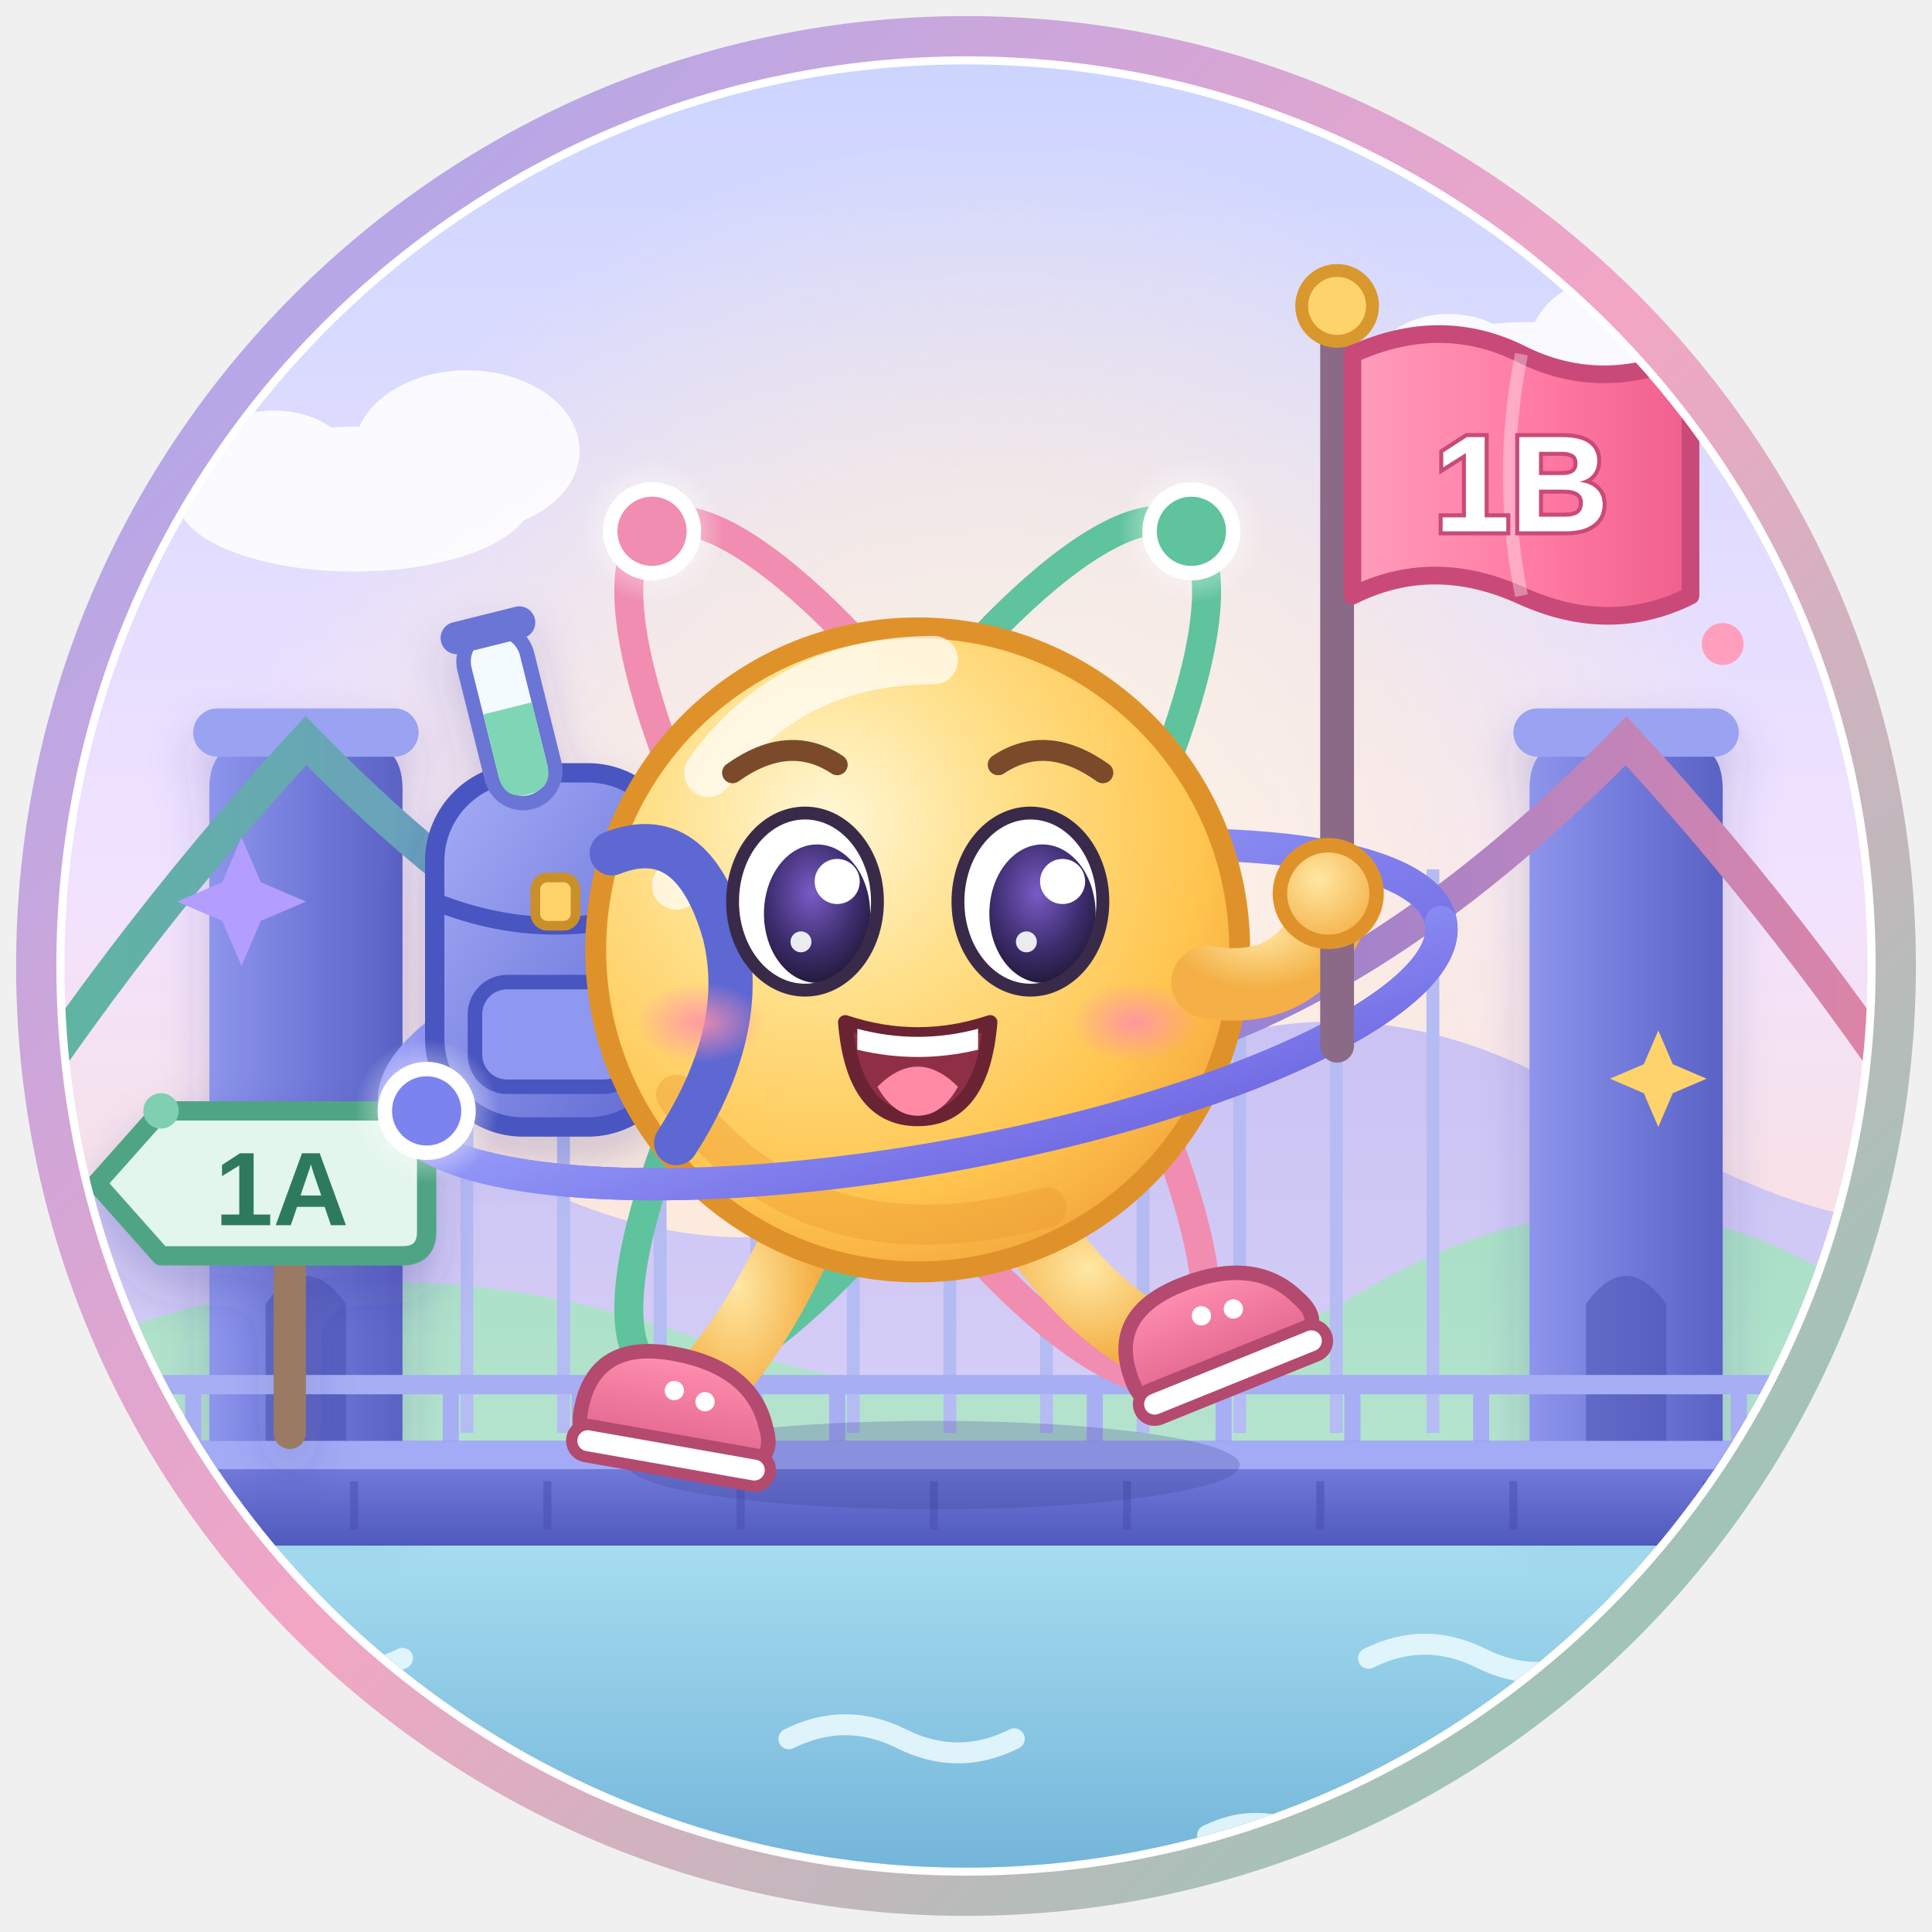
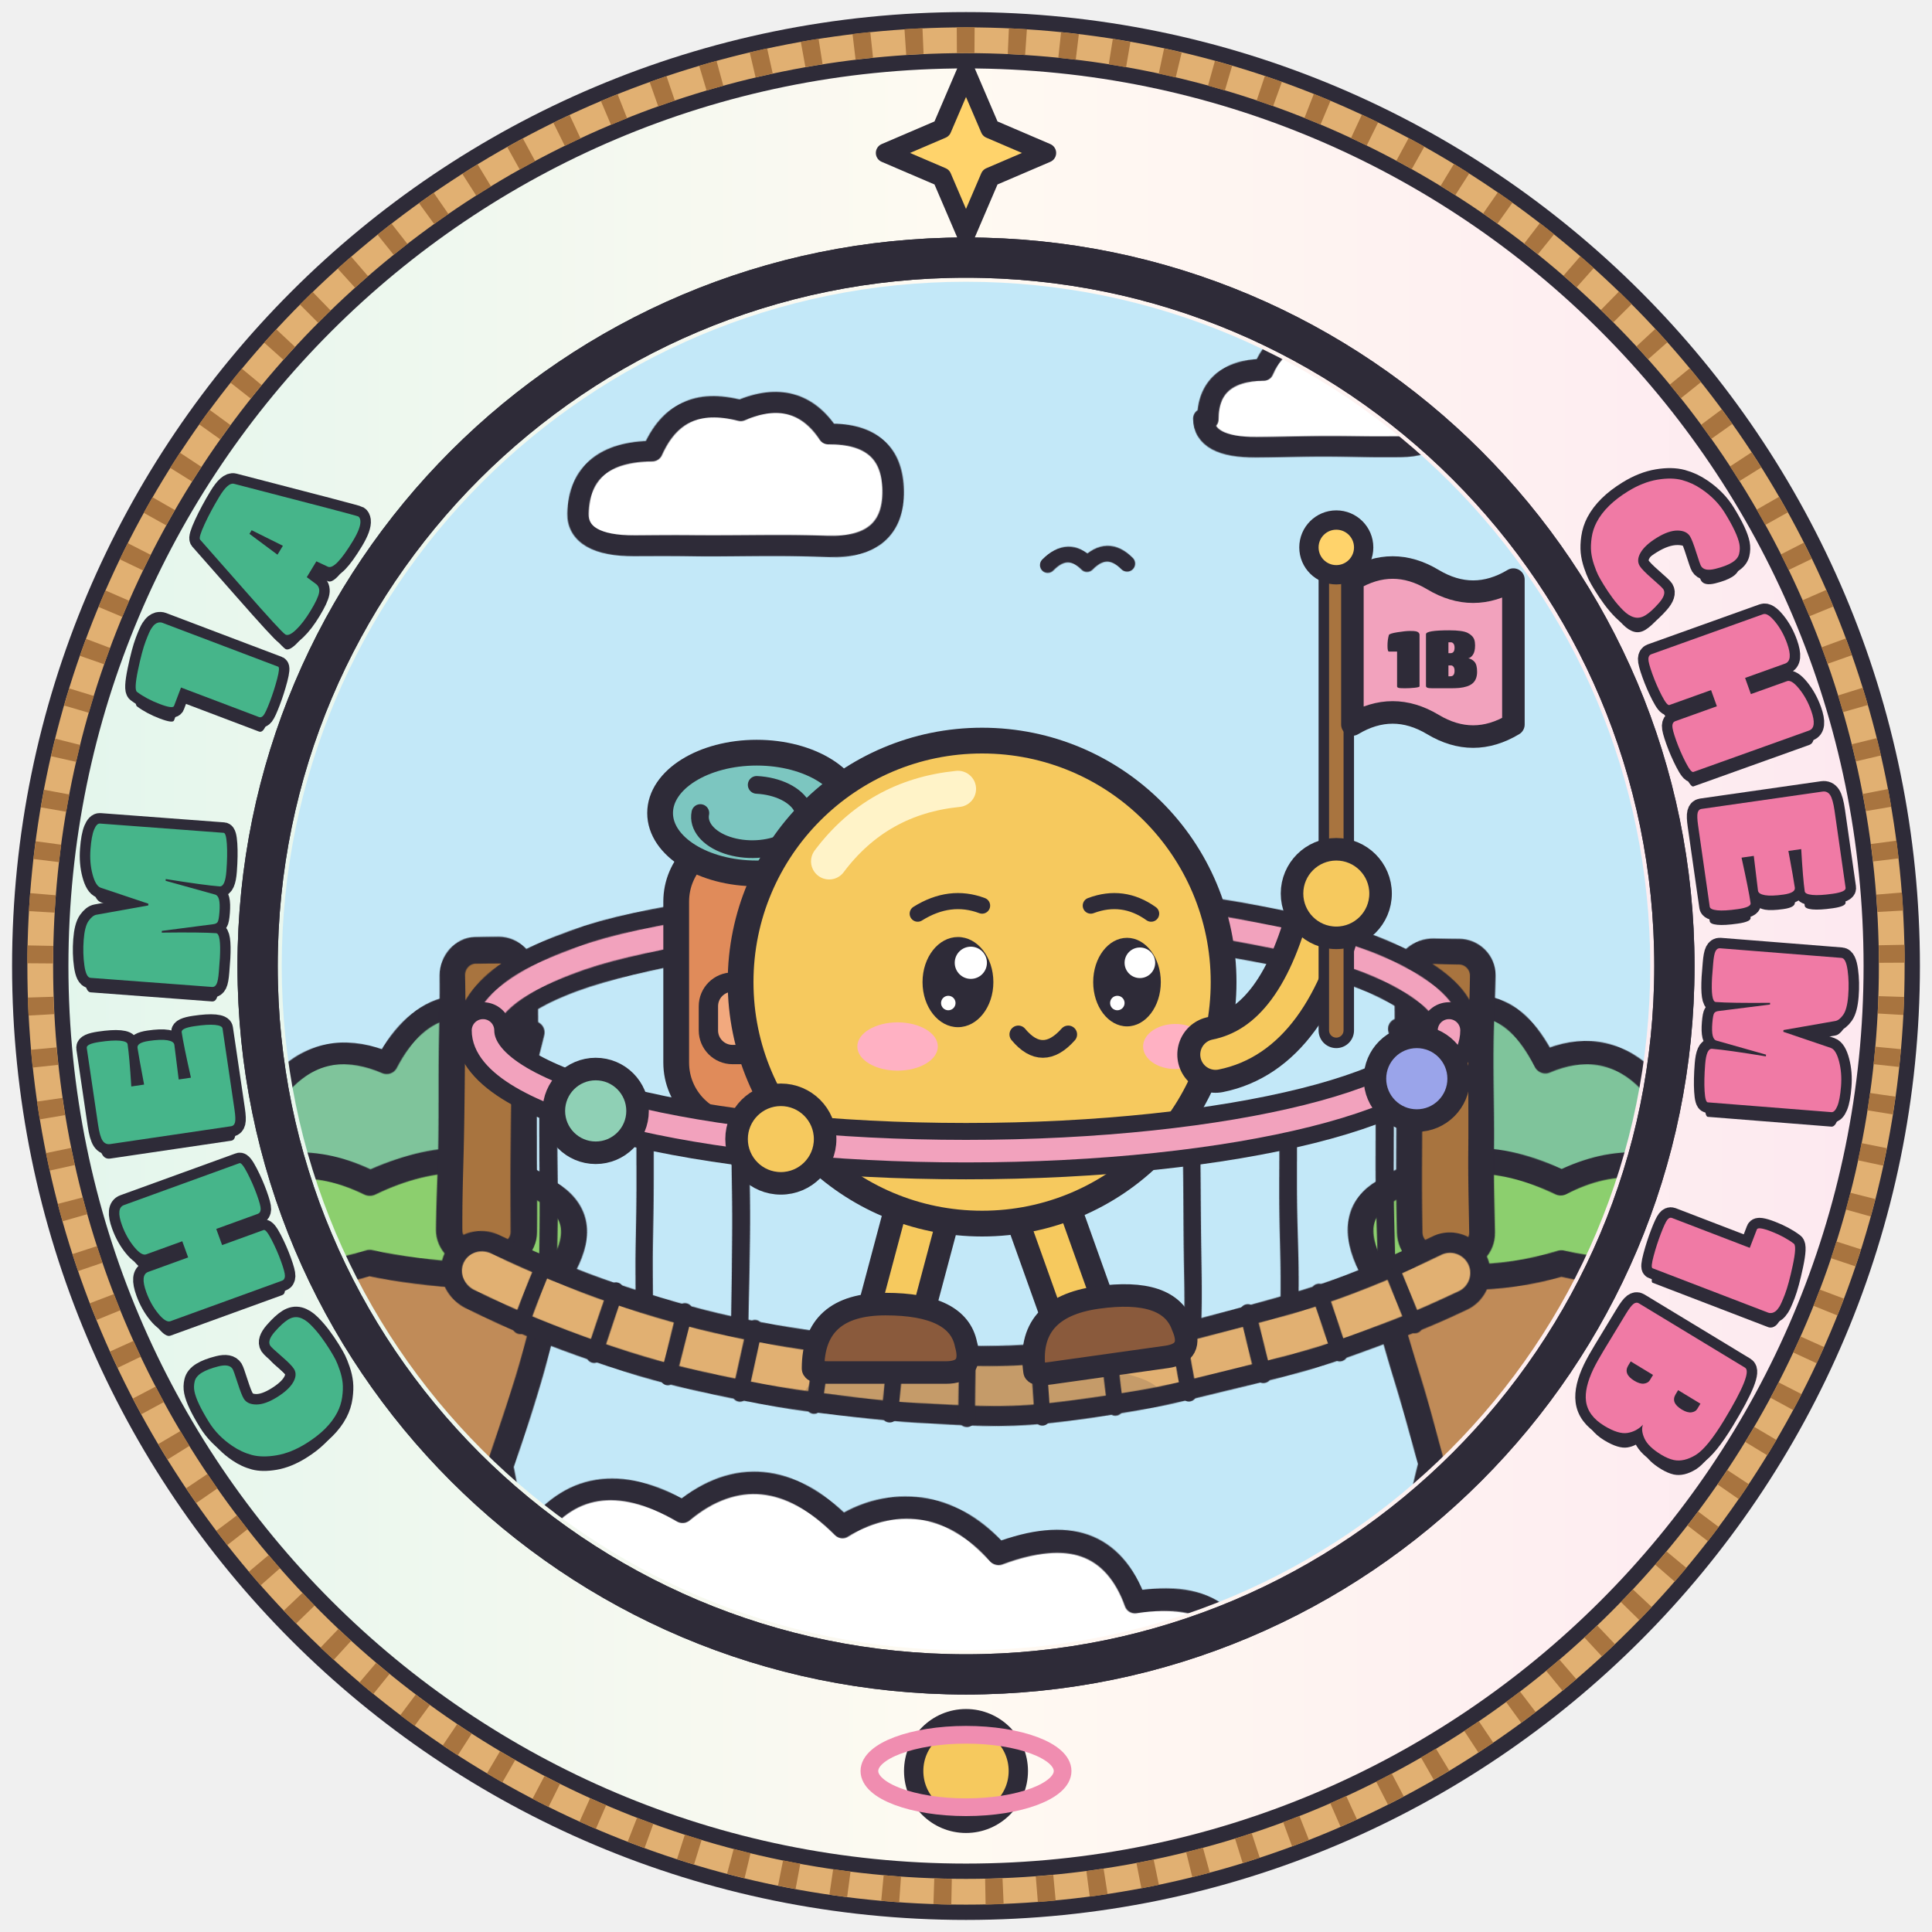
- <svg xmlns="http://www.w3.org/2000/svg" viewBox="0 0 240 240" role="img" aria-label="Bridge to 1B logo: a smiling atom with a backpack hiking across a suspension bridge, carrying a 1B flag">
+ <svg xmlns="http://www.w3.org/2000/svg" viewBox="0 0 240 240" role="img" aria-label="Bridge to 1B logo: a cute atom hiker striding across a rope bridge whose rope is an electron orbital, boldly holding a 1B flag, inside a badge reading CHEM 1A on the left and CHEM 1B on the right">
  <defs>
-     <linearGradient id="sky" x1="0" y1="0" x2="0" y2="1">
-       <stop offset="0" stop-color="#c9d4ff" />
-       <stop offset=".45" stop-color="#f1e2ff" />
-       <stop offset=".8" stop-color="#ffe3cf" />
+     <clipPath id="inner">
+       <circle cx="120" cy="120" r="85" />
+     </clipPath>
+     <filter id="ink" x="-5%" y="-5%" width="110%" height="110%">
+       <feTurbulence type="fractalNoise" baseFrequency=".035" numOctaves="2" seed="7" result="n" />
+       <feDisplacementMap in="SourceGraphic" in2="n" scale="1.3" />
+     </filter>
+     <path id="leftArc" d="M64.9 198.6A96 96 0 0 1 64.9 41.4" />
+     <path id="rightArc" d="M175.1 41.4A96 96 0 0 1 175.1 198.6" />
+   </defs>
+   <defs>
+     <linearGradient id="bandGrad" x1="0" y1="0" x2="1" y2="0">
+       <stop offset="0" stop-color="#e2f6ec" />
+       <stop offset=".5" stop-color="#fffaf2" />
+       <stop offset="1" stop-color="#fde8f0" />
    </linearGradient>
-     <radialGradient id="glow" cx="50%" cy="50%" r="50%">
-       <stop offset="0" stop-color="#fff9e8" stop-opacity=".95" />
-       <stop offset=".55" stop-color="#fff1d6" stop-opacity=".55" />
-       <stop offset="1" stop-color="#fff1d6" stop-opacity="0" />
-     </radialGradient>
-     <linearGradient id="hillBack" x1="0" y1="0" x2="0" y2="1">
-       <stop offset="0" stop-color="#cbc3f3" />
-       <stop offset="1" stop-color="#e2dcfb" />
-     </linearGradient>
-     <linearGradient id="hillFront" x1="0" y1="0" x2="0" y2="1">
-       <stop offset="0" stop-color="#a9dfc6" />
-       <stop offset="1" stop-color="#cdeedf" />
-     </linearGradient>
-     <linearGradient id="water" x1="0" y1="0" x2="0" y2="1">
-       <stop offset="0" stop-color="#a8def0" />
-       <stop offset="1" stop-color="#6aaed6" />
-     </linearGradient>
-     <linearGradient id="cable" x1="0" y1="0" x2="1" y2="0">
-       <stop offset="0" stop-color="#5dbb98" />
-       <stop offset=".5" stop-color="#7a83e8" />
-       <stop offset="1" stop-color="#e8849f" />
-     </linearGradient>
-     <linearGradient id="tower" x1="0" y1="0" x2="1" y2="0">
-       <stop offset="0" stop-color="#8d95ec" />
-       <stop offset=".55" stop-color="#6f78d8" />
-       <stop offset="1" stop-color="#5a62c4" />
-     </linearGradient>
-     <linearGradient id="deck" x1="0" y1="0" x2="0" y2="1">
-       <stop offset="0" stop-color="#7c86e3" />
-       <stop offset="1" stop-color="#5059bd" />
-     </linearGradient>
-     <radialGradient id="body" cx="36%" cy="30%" r="78%">
-       <stop offset="0" stop-color="#fff7d6" />
-       <stop offset=".35" stop-color="#ffe08a" />
-       <stop offset=".75" stop-color="#ffc54f" />
-       <stop offset="1" stop-color="#f2a33a" />
-     </radialGradient>
-     <radialGradient id="limb" cx="40%" cy="35%" r="70%">
-       <stop offset="0" stop-color="#ffe7a3" />
-       <stop offset="1" stop-color="#f4b046" />
-     </radialGradient>
-     <radialGradient id="iris" cx="45%" cy="35%" r="70%">
-       <stop offset="0" stop-color="#7a5bc7" />
-       <stop offset=".6" stop-color="#3d2d6e" />
-       <stop offset="1" stop-color="#1f1733" />
-     </radialGradient>
-     <radialGradient id="cheek" cx="50%" cy="50%" r="50%">
-       <stop offset="0" stop-color="#ff8fab" stop-opacity=".85" />
-       <stop offset="1" stop-color="#ff8fab" stop-opacity="0" />
-     </radialGradient>
-     <linearGradient id="pack" x1="0" y1="0" x2="1" y2="1">
-       <stop offset="0" stop-color="#a6aef7" />
-       <stop offset="1" stop-color="#5e68d2" />
-     </linearGradient>
-     <linearGradient id="flag" x1="0" y1="0" x2="1" y2="0">
-       <stop offset="0" stop-color="#ff9dbc" />
-       <stop offset=".55" stop-color="#ff7aa3" />
-       <stop offset="1" stop-color="#ef5f8d" />
-     </linearGradient>
-     <linearGradient id="shoe" x1="0" y1="0" x2="0" y2="1">
-       <stop offset="0" stop-color="#ff8fb0" />
-       <stop offset="1" stop-color="#e2668e" />
-     </linearGradient>
-     <linearGradient id="ring" x1="0" y1="0" x2="1" y2="1">
-       <stop offset="0" stop-color="#9fa8ff" />
-       <stop offset="1" stop-color="#6c63e0" />
-     </linearGradient>
-     <linearGradient id="rim" x1="0" y1="0" x2="1" y2="1">
-       <stop offset="0" stop-color="#9ea7f5" />
-       <stop offset=".5" stop-color="#f3a6c4" />
-       <stop offset="1" stop-color="#7fd0b2" />
-     </linearGradient>
-     <radialGradient id="eglow" cx="50%" cy="50%" r="50%">
-       <stop offset="0" stop-color="#fff" stop-opacity=".9" />
-       <stop offset="1" stop-color="#fff" stop-opacity="0" />
-     </radialGradient>
-     <filter id="soft" x="-20%" y="-20%" width="140%" height="140%">
-       <feGaussianBlur stdDeviation="2.2" />
-     </filter>
-     <filter id="drop" x="-30%" y="-30%" width="160%" height="160%">
-       <feDropShadow dx="0" dy="3" stdDeviation="3" flood-color="#3b3f8f" flood-opacity=".22" />
-     </filter>
-     <clipPath id="disc">
-       <circle cx="120" cy="120" r="112" />
-     </clipPath>
  </defs>
-   <circle cx="120" cy="120" r="118" fill="url(#rim)" />
-   <circle cx="120" cy="120" r="113" fill="#fff" />
-   <g clip-path="url(#disc)">
-     <rect width="240" height="240" fill="url(#sky)" />
-     <circle cx="124" cy="112" r="96" fill="url(#glow)" />
-     <g fill="#fff" opacity=".85">
-       <ellipse cx="44" cy="62" rx="22" ry="9" />
-       <ellipse cx="58" cy="56" rx="14" ry="10" />
-       <ellipse cx="34" cy="58" rx="10" ry="7" />
-       <ellipse cx="190" cy="48" rx="20" ry="8" />
-       <ellipse cx="202" cy="43" rx="12" ry="9" />
-       <ellipse cx="180" cy="45" rx="9" ry="6" />
-     </g>
-     <path d="M0 158 Q30 128 64 146 T130 140 T196 136 T240 150 V240 H0Z" fill="url(#hillBack)" />
-     <path d="M0 172 Q40 150 86 166 T170 160 T240 168 V240 H0Z" fill="url(#hillFront)" />
-     <rect y="190" width="240" height="50" fill="url(#water)" />
-     <g stroke="#e8f8fd" stroke-width="2.6" stroke-linecap="round" fill="none" opacity=".9">
-       <path d="M22 206q7-3.5 14 0t14 0" />
-       <path d="M98 216q7-3.5 14 0t14 0" />
-       <path d="M170 206q7-3.5 14 0t14 0" />
-       <path d="M60 226q6-3 12 0" />
-       <path d="M150 228q6-3 12 0" />
-     </g>
-     <g filter="url(#drop)">
-       <path d="M26 186V98q0-6 6-6h12q6 0 6 6v88z" fill="url(#tower)" />
-       <path d="M33 186v-24q5-7 10 0v24z" fill="#4b53b0" opacity=".55" />
-       <rect x="24" y="88" width="28" height="6" rx="3" fill="#9aa2f2" />
-       <path d="M190 186V98q0-6 6-6h12q6 0 6 6v88z" fill="url(#tower)" />
-       <path d="M197 186v-24q5-7 10 0v24z" fill="#4b53b0" opacity=".55" />
-       <rect x="188" y="88" width="28" height="6" rx="3" fill="#9aa2f2" />
-     </g>
-     <g stroke="#b5bbf3" stroke-width="1.6">
-       <path d="M58 104v74M70 115v63M82 124v54M94 131v47M106 135v43M118 137v41M130 136v42M142 133v45M154 127v51M166 119v59M178 108v70" />
-     </g>
-     <path d="M-6 150 Q14 118 38 92 Q120 176 202 92 Q226 118 246 150" fill="none" stroke="url(#cable)" stroke-width="4.2" stroke-linecap="round" />
-     <path d="M-4 172h248" stroke="#a7aef3" stroke-width="2.4" />
-     <g stroke="#a7aef3" stroke-width="2">
-       <path d="M8 172v8M24 172v8M56 172v8M72 172v8M88 172v8M104 172v8M136 172v8M152 172v8M168 172v8M184 172v8M216 172v8M232 172v8" />
-     </g>
-     <rect x="-4" y="179" width="248" height="13" rx="4" fill="url(#deck)" />
-     <rect x="-4" y="179" width="248" height="3.5" rx="1.75" fill="#a3abf6" />
-     <g stroke="#454db0" stroke-width="1" opacity=".5">
-       <path d="M20 184v6M44 184v6M68 184v6M92 184v6M116 184v6M140 184v6M164 184v6M188 184v6M212 184v6" />
-     </g>
-     <g transform="translate(36 140)" filter="url(#drop)">
-       <rect x="-2" y="0" width="4" height="40" rx="2" fill="#9b7a64" />
-       <path d="M-16 -2h30q3 0 3 3v12q0 3-3 3h-30l-8-9z" fill="#e3f6ec" stroke="#4fa583" stroke-width="2.4" stroke-linejoin="round" />
-       <text x="-1" y="12.2" text-anchor="middle" font-family="ui-rounded,'SF Pro Rounded','Segoe UI',Arial,sans-serif" font-weight="900" font-size="13" fill="#2d7a5b">1A</text>
-     </g>
-     <path d="M30 104l2.4 5.6 5.6 2.4-5.6 2.4L30 120l-2.4-5.6-5.6-2.4 5.6-2.4Z" fill="#b39dff" />
-     <path d="M206 128l1.8 4.2 4.2 1.8-4.2 1.8-1.8 4.2-1.8-4.2-4.2-1.8 4.2-1.8Z" fill="#ffd36b" />
-     <circle cx="214" cy="80" r="2.6" fill="#ff9fbd" />
-     <circle cx="20" cy="138" r="2.2" fill="#7fd0b2" />
-     <ellipse cx="116" cy="182" rx="38" ry="5.5" fill="#3a3f94" opacity=".25" />
-     <g transform="translate(114 118)">
-       <ellipse rx="62" ry="17" fill="none" stroke="#f08db0" stroke-width="3.6" transform="rotate(58)" />
-       <ellipse rx="62" ry="17" fill="none" stroke="#5fc39d" stroke-width="3.6" transform="rotate(-58)" />
-       <g transform="translate(0 8) rotate(-10)">
-         <ellipse rx="66" ry="18" fill="none" stroke="url(#ring)" stroke-width="4" />
+   <circle cx="120" cy="120" r="115" fill="url(#bandGrad)" />
+   <circle cx="120" cy="120" r="115" fill="none" stroke="#2e2b38" stroke-width="7" />
+   <circle cx="120" cy="120" r="115" fill="none" stroke="#e1b072" stroke-width="3.2" />
+   <circle cx="120" cy="120" r="115" fill="none" stroke="#a8743f" stroke-width="3.2" stroke-dasharray="2.2 4.2" transform="rotate(8 120 120)" />
+   <circle cx="120" cy="120" r="88" fill="none" stroke="#2e2b38" stroke-width="5" />
+   <path d="M41.891 175.474Q40.783 177.603 38.01 179.324Q36.155 180.476 34.367 180.781Q32.579 181.086 31.291 180.742Q30.004 180.397 28.877 179.628Q27.038 178.396 25.962 176.663Q24.418 174.176 24.155 172.842Q24.034 172.238 24.181 171.61Q24.328 170.983 25.062 170.527Q25.796 170.071 27.139 169.732Q28.482 169.392 28.9 170.065Q29.026 170.269 29.51 171.776Q29.994 173.284 30.286 173.753Q30.729 174.466 31.834 174.472Q32.939 174.478 34.407 173.567Q35.875 172.655 36.419 171.71Q36.962 170.766 36.519 170.052Q36.203 169.542 34.956 168.466Q33.708 167.39 33.569 167.166Q33.177 166.534 34.117 165.455Q35.058 164.377 35.772 163.934Q36.485 163.491 37.175 163.67Q37.866 163.849 38.566 164.544Q39.266 165.239 39.862 166.041Q40.459 166.843 40.959 167.648Q41.459 168.454 41.691 168.917Q41.922 169.381 42.202 170.196Q42.482 171.011 42.564 171.779Q42.645 172.548 42.506 173.552Q42.367 174.557 41.891 175.474ZM35.042 159.089 21.168 164.124Q20.604 164.329 19.666 163.188Q18.729 162.048 18.172 160.513Q17.395 158.37 18.41 158.002L23.373 156.201L22.644 154.193L18.155 155.822Q17.591 156.027 16.649 154.875Q15.708 153.723 15.151 152.189Q14.382 150.068 15.397 149.7L29.745 144.493Q30.039 144.386 30.719 145.697Q31.399 147.008 31.898 148.384Q32.397 149.76 32.383 150.212Q32.368 150.664 32.03 150.787L26.863 152.662L27.592 154.67L32.758 152.795Q33.052 152.689 33.727 153.988Q34.403 155.287 34.907 156.675Q35.41 158.062 35.395 158.514Q35.381 158.967 35.042 159.089ZM27.643 127.762 29.129 137.829Q29.301 138.992 29.195 139.42Q29.088 139.848 28.732 139.901L13.703 142.119Q13.085 142.211 12.742 141.691Q12.398 141.172 12.184 139.723L10.776 130.179Q10.702 129.68 12.352 129.437Q14.002 129.193 14.9 129.279Q15.799 129.365 15.851 129.721Q16.079 131.264 16.31 134.966L17.901 134.731Q17.24 131.238 17.082 130.17Q16.987 129.529 18.483 129.308Q19.979 129.087 20.787 129.223Q21.596 129.358 21.659 129.785L22.198 134.097L23.718 133.873Q22.799 129.787 22.568 128.22Q22.494 127.721 24.156 127.476Q25.818 127.231 26.705 127.318Q27.591 127.406 27.643 127.762ZM27.317 118.97Q27.273 119.568 27.187 120.705Q27.102 121.842 26.904 122.236Q26.706 122.63 26.347 122.604L11.245 121.471Q10.695 121.43 10.482 119.934Q10.27 118.438 10.395 116.762Q10.521 115.087 11.005 114.401Q11.49 113.716 11.978 113.632L18.418 112.478L18.434 112.263L12.518 110.279Q11.884 110.063 11.499 108.626Q11.113 107.189 11.239 105.514Q11.364 103.839 11.688 103.057Q12.011 102.275 12.418 102.305L27.783 103.457Q28.094 103.481 28.183 104.859Q28.272 106.238 28.125 108.2Q27.978 110.163 27.284 110.111Q25.393 109.969 20.589 109.199L20.573 109.415L26.726 111.128Q27.08 111.226 27.209 111.754Q27.338 112.281 27.261 113.31Q27.183 114.339 27.023 114.556Q26.862 114.772 26.45 114.813L20.107 115.637L20.09 115.853Q25.053 115.792 26.848 115.926Q27.47 115.973 27.317 118.97ZM32.182 89.08 22.487 85.405 21.619 87.694Q21.475 88.076 19.836 87.454Q18.198 86.833 17.019 85.95Q16.635 85.676 17.135 83.273Q17.635 80.871 18.095 79.659Q18.554 78.447 18.797 78.077Q19.04 77.707 19.24 77.552Q19.44 77.397 19.64 77.344Q19.946 77.281 20.171 77.366L34.555 82.819Q34.802 82.913 34.429 84.337Q34.056 85.761 33.537 87.13Q33.018 88.499 32.746 88.845Q32.473 89.191 32.182 89.08ZM35.449 78.817Q34.956 78.519 30.266 73.177Q25.575 67.836 24.855 67.034Q24.65 66.77 25.415 65.115Q26.18 63.459 27.256 61.684Q28.332 59.909 29.06 60.097Q44.3 64.032 44.505 64.156Q44.71 64.281 44.766 64.652Q44.869 65.5 43.837 67.203Q41.635 70.836 40.723 70.395L39.302 69.73L38.107 71.701L39.194 72.5Q39.765 72.902 39.636 73.624Q39.507 74.345 38.586 75.864Q37.666 77.383 36.773 78.231Q35.88 79.079 35.449 78.817ZM35.141 67.797 31.26 65.866 30.987 66.317 34.469 68.906Z" fill="#2e2b38" transform="translate(0 1.8)" />
+   <path d="M198.345 64.861Q199.462 62.737 202.243 61.027Q204.103 59.883 205.892 59.586Q207.682 59.288 208.968 59.639Q210.254 59.989 211.378 60.763Q213.211 62.002 214.279 63.74Q215.813 66.234 216.071 67.569Q216.188 68.173 216.039 68.8Q215.889 69.428 215.153 69.88Q214.417 70.333 213.073 70.666Q211.729 71 211.314 70.325Q211.188 70.121 210.71 68.611Q210.233 67.102 209.944 66.632Q209.504 65.916 208.398 65.906Q207.293 65.895 205.821 66.8Q204.349 67.705 203.802 68.648Q203.254 69.59 203.694 70.306Q204.009 70.817 205.251 71.898Q206.494 72.98 206.632 73.204Q207.022 73.838 206.077 74.913Q205.131 75.987 204.416 76.427Q203.7 76.867 203.011 76.685Q202.321 76.503 201.624 75.805Q200.927 75.107 200.334 74.302Q199.741 73.498 199.244 72.69Q198.747 71.883 198.518 71.418Q198.289 70.954 198.012 70.137Q197.736 69.321 197.657 68.552Q197.579 67.784 197.722 66.78Q197.866 65.776 198.345 64.861ZM205.124 81.275 219.02 76.299Q219.585 76.097 220.518 77.242Q221.45 78.386 222 79.923Q222.769 82.069 221.752 82.433L216.781 84.213L217.501 86.224L221.998 84.614Q222.562 84.412 223.499 85.568Q224.435 86.724 224.985 88.261Q225.746 90.384 224.729 90.749L210.359 95.894Q210.065 95.999 209.391 94.685Q208.716 93.372 208.223 91.994Q207.729 90.615 207.746 90.163Q207.762 89.711 208.101 89.59L213.276 87.737L212.556 85.726L207.381 87.579Q207.088 87.684 206.417 86.382Q205.747 85.079 205.25 83.69Q204.752 82.3 204.769 81.848Q204.785 81.396 205.124 81.275ZM212.389 112.634 210.946 102.56Q210.779 101.396 210.888 100.969Q210.996 100.541 211.353 100.49L226.391 98.336Q227.009 98.247 227.35 98.768Q227.691 99.289 227.899 100.738L229.267 110.289Q229.338 110.788 227.687 111.024Q226.036 111.261 225.138 111.171Q224.241 111.082 224.19 110.725Q223.968 109.181 223.753 105.478L222.161 105.706Q222.808 109.202 222.961 110.271Q223.053 110.912 221.556 111.127Q220.059 111.341 219.251 111.202Q218.443 111.063 218.382 110.636L217.861 106.322L216.341 106.54Q217.242 110.629 217.466 112.197Q217.538 112.696 215.875 112.934Q214.212 113.173 213.326 113.081Q212.44 112.99 212.389 112.634ZM212.677 121.427Q212.725 120.829 212.815 119.692Q212.905 118.556 213.105 118.162Q213.304 117.769 213.663 117.797L228.76 118.995Q229.31 119.038 229.516 120.535Q229.723 122.032 229.59 123.707Q229.457 125.382 228.97 126.065Q228.482 126.749 227.994 126.831L221.549 127.957L221.532 128.172L227.439 130.181Q228.072 130.4 228.452 131.838Q228.831 133.277 228.698 134.952Q228.565 136.626 228.239 137.407Q227.912 138.188 227.505 138.155L212.145 136.937Q211.834 136.913 211.751 135.534Q211.668 134.155 211.823 132.193Q211.979 130.231 212.673 130.286Q214.563 130.436 219.364 131.226L219.381 131.011L213.235 129.271Q212.882 129.171 212.755 128.644Q212.628 128.116 212.71 127.087Q212.791 126.058 212.953 125.842Q213.115 125.627 213.527 125.587L219.874 124.79L219.891 124.575Q214.928 124.615 213.134 124.472Q212.512 124.423 212.677 121.427ZM207.685 151.295 217.364 155.012 218.242 152.727Q218.388 152.346 220.023 152.974Q221.659 153.602 222.835 154.491Q223.217 154.766 222.707 157.167Q222.196 159.567 221.732 160.777Q221.267 161.987 221.022 162.356Q220.778 162.725 220.577 162.879Q220.377 163.033 220.177 163.085Q219.87 163.147 219.646 163.061L205.285 157.546Q205.038 157.451 205.417 156.029Q205.797 154.606 206.321 153.24Q206.846 151.873 207.12 151.528Q207.394 151.183 207.685 151.295ZM199.218 167.758 201.943 163.264Q202.565 162.238 202.92 161.976Q203.275 161.714 203.583 161.901L216.779 169.901Q217.764 170.498 214.169 176.429Q212.103 179.836 210.663 180.731Q209.189 181.634 207.918 181.369Q207.178 181.201 206.357 180.703Q204.757 179.732 204.286 178.703Q203.815 177.674 204.098 176.976Q203.308 177.816 202.184 178.004Q201.059 178.193 199.294 177.123Q197.242 175.878 197.016 174.029Q196.813 172.419 197.944 170.045Q198.434 169.051 199.218 167.758ZM208.153 173.203Q207.519 174.25 208.914 175.096Q209.612 175.519 210.119 175.447Q210.625 175.376 210.837 175.027L211.235 174.37L208.464 172.69ZM202.574 169.12 202.263 169.633Q201.629 170.679 203.024 171.525Q203.722 171.948 204.229 171.877Q204.735 171.805 204.947 171.456L205.345 170.799Z" fill="#2e2b38" transform="translate(0 1.8)" />
+   <path d="M41.891 175.474Q40.783 177.603 38.01 179.324Q36.155 180.476 34.367 180.781Q32.579 181.086 31.291 180.742Q30.004 180.397 28.877 179.628Q27.038 178.396 25.962 176.663Q24.418 174.176 24.155 172.842Q24.034 172.238 24.181 171.61Q24.328 170.983 25.062 170.527Q25.796 170.071 27.139 169.732Q28.482 169.392 28.9 170.065Q29.026 170.269 29.51 171.776Q29.994 173.284 30.286 173.753Q30.729 174.466 31.834 174.472Q32.939 174.478 34.407 173.567Q35.875 172.655 36.419 171.71Q36.962 170.766 36.519 170.052Q36.203 169.542 34.956 168.466Q33.708 167.39 33.569 167.166Q33.177 166.534 34.117 165.455Q35.058 164.377 35.772 163.934Q36.485 163.491 37.175 163.67Q37.866 163.849 38.566 164.544Q39.266 165.239 39.862 166.041Q40.459 166.843 40.959 167.648Q41.459 168.454 41.691 168.917Q41.922 169.381 42.202 170.196Q42.482 171.011 42.564 171.779Q42.645 172.548 42.506 173.552Q42.367 174.557 41.891 175.474ZM35.042 159.089 21.168 164.124Q20.604 164.329 19.666 163.188Q18.729 162.048 18.172 160.513Q17.395 158.37 18.41 158.002L23.373 156.201L22.644 154.193L18.155 155.822Q17.591 156.027 16.649 154.875Q15.708 153.723 15.151 152.189Q14.382 150.068 15.397 149.7L29.745 144.493Q30.039 144.386 30.719 145.697Q31.399 147.008 31.898 148.384Q32.397 149.76 32.383 150.212Q32.368 150.664 32.03 150.787L26.863 152.662L27.592 154.67L32.758 152.795Q33.052 152.689 33.727 153.988Q34.403 155.287 34.907 156.675Q35.41 158.062 35.395 158.514Q35.381 158.967 35.042 159.089ZM27.643 127.762 29.129 137.829Q29.301 138.992 29.195 139.42Q29.088 139.848 28.732 139.901L13.703 142.119Q13.085 142.211 12.742 141.691Q12.398 141.172 12.184 139.723L10.776 130.179Q10.702 129.68 12.352 129.437Q14.002 129.193 14.9 129.279Q15.799 129.365 15.851 129.721Q16.079 131.264 16.31 134.966L17.901 134.731Q17.24 131.238 17.082 130.17Q16.987 129.529 18.483 129.308Q19.979 129.087 20.787 129.223Q21.596 129.358 21.659 129.785L22.198 134.097L23.718 133.873Q22.799 129.787 22.568 128.22Q22.494 127.721 24.156 127.476Q25.818 127.231 26.705 127.318Q27.591 127.406 27.643 127.762ZM27.317 118.97Q27.273 119.568 27.187 120.705Q27.102 121.842 26.904 122.236Q26.706 122.63 26.347 122.604L11.245 121.471Q10.695 121.43 10.482 119.934Q10.27 118.438 10.395 116.762Q10.521 115.087 11.005 114.401Q11.49 113.716 11.978 113.632L18.418 112.478L18.434 112.263L12.518 110.279Q11.884 110.063 11.499 108.626Q11.113 107.189 11.239 105.514Q11.364 103.839 11.688 103.057Q12.011 102.275 12.418 102.305L27.783 103.457Q28.094 103.481 28.183 104.859Q28.272 106.238 28.125 108.2Q27.978 110.163 27.284 110.111Q25.393 109.969 20.589 109.199L20.573 109.415L26.726 111.128Q27.08 111.226 27.209 111.754Q27.338 112.281 27.261 113.31Q27.183 114.339 27.023 114.556Q26.862 114.772 26.45 114.813L20.107 115.637L20.09 115.853Q25.053 115.792 26.848 115.926Q27.47 115.973 27.317 118.97ZM32.182 89.08 22.487 85.405 21.619 87.694Q21.475 88.076 19.836 87.454Q18.198 86.833 17.019 85.95Q16.635 85.676 17.135 83.273Q17.635 80.871 18.095 79.659Q18.554 78.447 18.797 78.077Q19.04 77.707 19.24 77.552Q19.44 77.397 19.64 77.344Q19.946 77.281 20.171 77.366L34.555 82.819Q34.802 82.913 34.429 84.337Q34.056 85.761 33.537 87.13Q33.018 88.499 32.746 88.845Q32.473 89.191 32.182 89.08ZM35.449 78.817Q34.956 78.519 30.266 73.177Q25.575 67.836 24.855 67.034Q24.65 66.77 25.415 65.115Q26.18 63.459 27.256 61.684Q28.332 59.909 29.06 60.097Q44.3 64.032 44.505 64.156Q44.71 64.281 44.766 64.652Q44.869 65.5 43.837 67.203Q41.635 70.836 40.723 70.395L39.302 69.73L38.107 71.701L39.194 72.5Q39.765 72.902 39.636 73.624Q39.507 74.345 38.586 75.864Q37.666 77.383 36.773 78.231Q35.88 79.079 35.449 78.817ZM35.141 67.797 31.26 65.866 30.987 66.317 34.469 68.906Z" fill="#46b58a" stroke="#2e2b38" stroke-width="2.6" stroke-linejoin="round" paint-order="stroke" />
+   <path d="M198.345 64.861Q199.462 62.737 202.243 61.027Q204.103 59.883 205.892 59.586Q207.682 59.288 208.968 59.639Q210.254 59.989 211.378 60.763Q213.211 62.002 214.279 63.74Q215.813 66.234 216.071 67.569Q216.188 68.173 216.039 68.8Q215.889 69.428 215.153 69.88Q214.417 70.333 213.073 70.666Q211.729 71 211.314 70.325Q211.188 70.121 210.71 68.611Q210.233 67.102 209.944 66.632Q209.504 65.916 208.398 65.906Q207.293 65.895 205.821 66.8Q204.349 67.705 203.802 68.648Q203.254 69.59 203.694 70.306Q204.009 70.817 205.251 71.898Q206.494 72.98 206.632 73.204Q207.022 73.838 206.077 74.913Q205.131 75.987 204.416 76.427Q203.7 76.867 203.011 76.685Q202.321 76.503 201.624 75.805Q200.927 75.107 200.334 74.302Q199.741 73.498 199.244 72.69Q198.747 71.883 198.518 71.418Q198.289 70.954 198.012 70.137Q197.736 69.321 197.657 68.552Q197.579 67.784 197.722 66.78Q197.866 65.776 198.345 64.861ZM205.124 81.275 219.02 76.299Q219.585 76.097 220.518 77.242Q221.45 78.386 222 79.923Q222.769 82.069 221.752 82.433L216.781 84.213L217.501 86.224L221.998 84.614Q222.562 84.412 223.499 85.568Q224.435 86.724 224.985 88.261Q225.746 90.384 224.729 90.749L210.359 95.894Q210.065 95.999 209.391 94.685Q208.716 93.372 208.223 91.994Q207.729 90.615 207.746 90.163Q207.762 89.711 208.101 89.59L213.276 87.737L212.556 85.726L207.381 87.579Q207.088 87.684 206.417 86.382Q205.747 85.079 205.25 83.69Q204.752 82.3 204.769 81.848Q204.785 81.396 205.124 81.275ZM212.389 112.634 210.946 102.56Q210.779 101.396 210.888 100.969Q210.996 100.541 211.353 100.49L226.391 98.336Q227.009 98.247 227.35 98.768Q227.691 99.289 227.899 100.738L229.267 110.289Q229.338 110.788 227.687 111.024Q226.036 111.261 225.138 111.171Q224.241 111.082 224.19 110.725Q223.968 109.181 223.753 105.478L222.161 105.706Q222.808 109.202 222.961 110.271Q223.053 110.912 221.556 111.127Q220.059 111.341 219.251 111.202Q218.443 111.063 218.382 110.636L217.861 106.322L216.341 106.54Q217.242 110.629 217.466 112.197Q217.538 112.696 215.875 112.934Q214.212 113.173 213.326 113.081Q212.44 112.99 212.389 112.634ZM212.677 121.427Q212.725 120.829 212.815 119.692Q212.905 118.556 213.105 118.162Q213.304 117.769 213.663 117.797L228.76 118.995Q229.31 119.038 229.516 120.535Q229.723 122.032 229.59 123.707Q229.457 125.382 228.97 126.065Q228.482 126.749 227.994 126.831L221.549 127.957L221.532 128.172L227.439 130.181Q228.072 130.4 228.452 131.838Q228.831 133.277 228.698 134.952Q228.565 136.626 228.239 137.407Q227.912 138.188 227.505 138.155L212.145 136.937Q211.834 136.913 211.751 135.534Q211.668 134.155 211.823 132.193Q211.979 130.231 212.673 130.286Q214.563 130.436 219.364 131.226L219.381 131.011L213.235 129.271Q212.882 129.171 212.755 128.644Q212.628 128.116 212.71 127.087Q212.791 126.058 212.953 125.842Q213.115 125.627 213.527 125.587L219.874 124.79L219.891 124.575Q214.928 124.615 213.134 124.472Q212.512 124.423 212.677 121.427ZM207.685 151.295 217.364 155.012 218.242 152.727Q218.388 152.346 220.023 152.974Q221.659 153.602 222.835 154.491Q223.217 154.766 222.707 157.167Q222.196 159.567 221.732 160.777Q221.267 161.987 221.022 162.356Q220.778 162.725 220.577 162.879Q220.377 163.033 220.177 163.085Q219.87 163.147 219.646 163.061L205.285 157.546Q205.038 157.451 205.417 156.029Q205.797 154.606 206.321 153.24Q206.846 151.873 207.12 151.528Q207.394 151.183 207.685 151.295ZM199.218 167.758 201.943 163.264Q202.565 162.238 202.92 161.976Q203.275 161.714 203.583 161.901L216.779 169.901Q217.764 170.498 214.169 176.429Q212.103 179.836 210.663 180.731Q209.189 181.634 207.918 181.369Q207.178 181.201 206.357 180.703Q204.757 179.732 204.286 178.703Q203.815 177.674 204.098 176.976Q203.308 177.816 202.184 178.004Q201.059 178.193 199.294 177.123Q197.242 175.878 197.016 174.029Q196.813 172.419 197.944 170.045Q198.434 169.051 199.218 167.758ZM208.153 173.203Q207.519 174.25 208.914 175.096Q209.612 175.519 210.119 175.447Q210.625 175.376 210.837 175.027L211.235 174.37L208.464 172.69ZM202.574 169.12 202.263 169.633Q201.629 170.679 203.024 171.525Q203.722 171.948 204.229 171.877Q204.735 171.805 204.947 171.456L205.345 170.799Z" fill="#f07aa5" stroke="#2e2b38" stroke-width="2.6" stroke-linejoin="round" paint-order="stroke" />
+   <g stroke="#2e2b38" stroke-width="2.4" stroke-linejoin="round">
+     <path d="M120 9l3 7 7 3-7 3-3 7-3-7-7-3 7-3z" fill="#ffd36b" />
+     <circle cx="120" cy="220" r="6.5" fill="#f6c95e" />
+     <ellipse cx="120" cy="220" rx="12" ry="4.5" fill="none" stroke="#f08db0" stroke-width="2.2" />
+   </g>
+   <g clip-path="url(#inner)">
+     <g filter="url(#ink)" stroke="#2e2b38" stroke-width="3.2" stroke-linejoin="round" stroke-linecap="round">
+       <rect x="30" y="30" width="180" height="180" fill="#c3e8f8" stroke="none" />
+       <path d="M72 64q0-8 9-8q3-7 11-5q7-3 11 3q8 0 8 7t-8 7H79q-7 0-7-4z" fill="#fff" stroke-width="2.6" />
+       <path d="M150 52q0-6 7-6q2.5-5 8.5-4q5.5-2.5 8.5 2.5q6 0 6 5.5t-6 5.5h-18q-6.5 0-6.5-3.5z" fill="#fff" stroke-width="2.6" />
+       <path d="M130 70q2.5-2.5 5 0q2.5-2.5 5 0" fill="none" stroke-width="2" />
+       <path d="M28 150q6-24 20-18q6-12 18-4l-6 26H28z" fill="#7fc49b" stroke-width="2.8" />
+       <path d="M212 150q-6-24-20-18q-6-12-18-4l6 26h32z" fill="#7fc49b" stroke-width="2.8" />
+       <path d="M40 214q-4-14 10-15q4-11 16-8q7-10 19-3q10-8 20 2q11-6 19 3q13-5 17 6q14-2 14 11q13 0 11 16H40z" fill="#fff" stroke-width="2.8" />
+       <path d="M26 152h40q5 3 2 10l-6 20 3 14-6 22H26z" fill="#c08b58" />
+       <path d="M34 174l10 3M40 194l9-2" fill="none" stroke="#8f6238" stroke-width="2.4" />
+       <path d="M26 148q10-6 20-1q12-6 22 1q5 3 2 9q-12 3-24 0q-12 3-20-2z" fill="#8ccf6e" />
+       <path d="M214 152h-40q-5 3-2 10l6 20-3 14 6 22h33z" fill="#c08b58" />
+       <path d="M206 174l-10 3M200 194l-9-2" fill="none" stroke="#8f6238" stroke-width="2.4" />
+       <path d="M214 148q-10-6-20-1q-12-6-22 1q-5 3-2 9q12 3 24 0q12 3 20-2z" fill="#8ccf6e" />
+       <rect x="56" y="118" width="9" height="38" rx="3" fill="#a8743f" />
+       <rect x="175" y="118" width="9" height="38" rx="3" fill="#a8743f" />
+       <path d="M60 128A60 15 0 0 1 180 128" fill="none" stroke-width="7" />
+       <path d="M60 128A60 15 0 0 1 180 128" fill="none" stroke="#f2a2bd" stroke-width="2.8" />
+       <path d="M60 158Q120 186 180 158" fill="none" stroke-width="10" />
+       <path d="M60 158Q120 186 180 158" fill="none" stroke="#e1b072" stroke-width="5" />
+       <g stroke-width="2">
+         <path d="M67.6 156.8L64.4 164.5M76.4 160.2L73.6 168.1M85.1 162.9L82.9 171.0M93.9 165.1L92.1 173.3M102.6 166.6L101.4 174.9M111.3 167.5L110.7 175.9M120.0 167.8L120.0 176.2M128.7 167.5L129.3 175.9M137.4 166.6L138.6 174.9M146.1 165.1L147.9 173.3M154.9 162.9L157.1 171.0M163.6 160.2L166.4 168.1M172.4 156.8L175.6 164.5" />
      </g>
-       <g filter="url(#drop)">
-         <rect x="-60" y="-22" width="30" height="44" rx="11" fill="url(#pack)" stroke="#4a54c0" stroke-width="2.4" />
-         <path d="M-60 -6q15 6 30 0" fill="none" stroke="#4a54c0" stroke-width="2.2" />
-         <rect x="-55" y="4" width="20" height="13" rx="4" fill="#8f98f0" stroke="#4a54c0" stroke-width="1.8" />
-         <rect x="-47.5" y="-9" width="5" height="6" rx="1.5" fill="#ffd36b" stroke="#c9902a" stroke-width="1.2" />
-         <g transform="rotate(-14 -50 -22)">
-           <rect x="-53" y="-40" width="8" height="22" rx="4" fill="#f4fbff" stroke="#6b75d6" stroke-width="1.8" />
-           <path d="M-52.1 -30h6.2v8q0 3-3.1 3t-3.1-3z" fill="#7fd6b4" />
-           <rect x="-55" y="-42" width="12" height="4" rx="2" fill="#6b75d6" />
-         </g>
+       <g fill="none" stroke-width="2.2">
+         <path d="M68 135.5V156.5M80 139.2V160.8M92 141.3V164.0M148 141.3V164.0M160 139.2V160.8M172 135.5V156.5" />
      </g>
-       <path d="M-14 34q-6 14-14 22" stroke="url(#limb)" stroke-width="9" fill="none" stroke-linecap="round" />
-       <path d="M14 34q8 12 18 16" stroke="url(#limb)" stroke-width="9" fill="none" stroke-linecap="round" />
-       <g transform="translate(-32 59) rotate(10)">
-         <path d="M-10 0q0-9 10-9t13 7q2 4-2 5h-19q-2 0-2-3z" fill="url(#shoe)" stroke="#b44a6f" stroke-width="1.8" />
-         <rect x="-10.5" y="1.5" width="25" height="4" rx="2" fill="#fff" stroke="#b44a6f" stroke-width="1.4" />
-         <circle cx="1" cy="-4.5" r="1.2" fill="#fff" />
-         <circle cx="5" cy="-3.8" r="1.2" fill="#fff" />
-       </g>
-       <g transform="translate(36 50) rotate(-22)">
-         <path d="M-10 0q0-9 10-9t13 7q2 4-2 5h-19q-2 0-2-3z" fill="url(#shoe)" stroke="#b44a6f" stroke-width="1.8" />
-         <rect x="-10.5" y="1.5" width="25" height="4" rx="2" fill="#fff" stroke="#b44a6f" stroke-width="1.4" />
-         <circle cx="1" cy="-4.5" r="1.2" fill="#fff" />
-         <circle cx="5" cy="-3.8" r="1.2" fill="#fff" />
-       </g>
-       <circle r="40" fill="url(#body)" stroke="#e0922a" stroke-width="2.6" />
-       <path d="M-30 18q16 22 46 14" fill="none" stroke="#e8962f" stroke-width="5" opacity=".35" stroke-linecap="round" />
-       <path d="M-26 -22q10-14 28-14" fill="none" stroke="#fff" stroke-width="6" stroke-linecap="round" opacity=".7" />
-       <circle cx="-30" cy="-8" r="3" fill="#fff" opacity=".7" />
-       <path d="M-38 -12q10 -4 14 10q3 12-6 26" fill="none" stroke="#5e68d2" stroke-width="5.5" stroke-linecap="round" />
-       <path d="M-23 -22q7-5 13-1M10 -23q6-4 13 1" stroke="#7a4a2a" stroke-width="2.6" fill="none" stroke-linecap="round" />
-       <ellipse cx="-14" cy="-6" rx="9" ry="11" fill="#fff" />
-       <ellipse cx="14" cy="-6" rx="9" ry="11" fill="#fff" />
-       <ellipse cx="-12.5" cy="-4.5" rx="6.6" ry="8.6" fill="url(#iris)" />
-       <ellipse cx="15.5" cy="-4.5" rx="6.6" ry="8.6" fill="url(#iris)" />
-       <circle cx="-10" cy="-8.5" r="2.8" fill="#fff" />
-       <circle cx="18" cy="-8.5" r="2.8" fill="#fff" />
-       <circle cx="-14.5" cy="-1" r="1.3" fill="#fff" opacity=".9" />
-       <circle cx="13.5" cy="-1" r="1.3" fill="#fff" opacity=".9" />
-       <ellipse cx="-14" cy="-6" rx="9" ry="11" fill="none" stroke="#3a2a4a" stroke-width="1.6" />
-       <ellipse cx="14" cy="-6" rx="9" ry="11" fill="none" stroke="#3a2a4a" stroke-width="1.6" />
-       <ellipse cx="-27" cy="9" rx="8" ry="5" fill="url(#cheek)" />
-       <ellipse cx="27" cy="9" rx="8" ry="5" fill="url(#cheek)" />
-       <path d="M-9 9q9 3 18 0q-1 12-9 12t-9-12z" fill="#8f2f45" stroke="#6a2333" stroke-width="1.8" stroke-linejoin="round" />
-       <path d="M-5 17q5-5 10 0q-2 3.6-5 3.6t-5-3.6z" fill="#ff8aa6" />
-       <path d="M-7.5 9.8q7.5 2 15 0v2.6q-7.5 1.8-15 0z" fill="#fff" />
-       <g transform="translate(0 8) rotate(-10)">
-         <path d="M-66 0A66 18 0 0 0 66 0" fill="none" stroke="url(#ring)" stroke-width="4" stroke-linecap="round" />
-       </g>
-       <g>
-         <circle cx="-61" cy="20" r="9" fill="url(#eglow)" />
-         <circle cx="-61" cy="20" r="5.2" fill="#7b83ee" stroke="#fff" stroke-width="1.8" />
-       </g>
-       <g>
-         <circle cx="-33" cy="-52" r="9" fill="url(#eglow)" />
-         <circle cx="-33" cy="-52" r="5.2" fill="#f08db0" stroke="#fff" stroke-width="1.8" />
-       </g>
-       <g>
-         <circle cx="-31" cy="54" r="0" fill="none" />
-       </g>
-       <g>
-         <circle cx="34" cy="-52" r="9" fill="url(#eglow)" />
-         <circle cx="34" cy="-52" r="5.2" fill="#5fc39d" stroke="#fff" stroke-width="1.8" />
-       </g>
-       <path d="M36 4q12 2 16-10" stroke="url(#limb)" stroke-width="9" fill="none" stroke-linecap="round" />
-       <rect x="50" y="-78" width="4.2" height="92" rx="2.1" fill="#8a6a86" />
-       <circle cx="52.1" cy="-80" r="4.4" fill="#ffd36b" stroke="#d9982e" stroke-width="1.6" />
-       <path d="M54 -74q11-5 21 0t21 0v30q-10 5-21 0t-21 0z" fill="url(#flag)" stroke="#c94a78" stroke-width="2.2" stroke-linejoin="round" />
-       <path d="M75 -74q-3 15 0 30" fill="none" stroke="#fff" stroke-width="1.6" opacity=".35" />
-       <text x="75" y="-52" text-anchor="middle" font-family="ui-rounded,'SF Pro Rounded','Segoe UI',Arial,sans-serif" font-weight="900" font-size="17" fill="#fff" stroke="#c94a78" stroke-width="1" paint-order="stroke">1B</text>
-       <circle cx="51" cy="-7" r="6" fill="url(#limb)" stroke="#e0922a" stroke-width="1.8" />
    </g>
  </g>
+   <g stroke="#2e2b38" stroke-width="3.2" stroke-linejoin="round" stroke-linecap="round">
+     <ellipse cx="122" cy="173" rx="22" ry="4" fill="#2e2b38" opacity=".16" stroke="none" />
+     <path d="M115 149l-4 15" fill="none" stroke-width="9.5" />
+     <path d="M115 149l-4 15" fill="none" stroke="#f6c95e" stroke-width="3.8" />
+     <path d="M129 149l5 14" fill="none" stroke-width="9.5" />
+     <path d="M129 149l5 14" fill="none" stroke="#f6c95e" stroke-width="3.8" />
+     <path d="M101 170q0-8 9-8t10 5q1 3.5-2.5 3.5H103q-2 0-2-.5z" fill="#8a5a3c" stroke-width="2.8" />
+     <g transform="rotate(-8 138 166)">
+       <path d="M128 169q0-8 9-8t10 5q1 3.5-2.5 3.5H130q-2 0-2-.5z" fill="#8a5a3c" stroke-width="2.8" />
+     </g>
+     <rect x="84" y="104" width="20" height="36" rx="8" fill="#e08b5a" />
+     <rect x="88" y="122" width="11" height="9" rx="3" fill="#f2a97e" stroke-width="2.4" />
+     <ellipse cx="94" cy="101" rx="12" ry="7.5" fill="#7cc6c0" />
+     <path d="M87 101a6.5 4 0 1 0 7-3.5" fill="none" stroke-width="2.2" />
+     <circle cx="122" cy="122" r="30" fill="#f6c95e" />
+     <path d="M103 107q6-8 16-9" fill="none" stroke="#fff3c8" stroke-width="4.5" />
+     <ellipse cx="119" cy="122" rx="4.4" ry="5.6" fill="#2e2b38" stroke="none" />
+     <ellipse cx="140" cy="122" rx="4.2" ry="5.5" fill="#2e2b38" stroke="none" />
+     <circle cx="120.6" cy="119.6" r="2" fill="#fff" stroke="none" />
+     <circle cx="141.6" cy="119.6" r="1.9" fill="#fff" stroke="none" />
+     <circle cx="117.8" cy="124.6" r=".9" fill="#fff" stroke="none" />
+     <circle cx="138.8" cy="124.6" r=".9" fill="#fff" stroke="none" />
+     <ellipse cx="111.5" cy="130" rx="5" ry="3" fill="#ffb1c3" stroke="none" />
+     <ellipse cx="146" cy="130" rx="4" ry="2.8" fill="#ffb1c3" stroke="none" />
+     <path d="M126.5 128.5q3 3.6 6.2 0" fill="none" stroke-width="2.2" />
+     <path d="M114 113.5q4-2.5 8-1M135.5 112.5q4-1.5 7.5 1" fill="none" stroke-width="2" />
+   </g>
+   <g clip-path="url(#inner)" stroke="#2e2b38" stroke-linejoin="round" stroke-linecap="round">
+     <path d="M180 128A60 15 0 0 1 60 128" fill="none" stroke-width="7" />
+     <path d="M180 128A60 15 0 0 1 60 128" fill="none" stroke="#f2a2bd" stroke-width="2.8" />
+     <circle cx="97" cy="141.5" r="5.5" fill="#f6c95e" stroke-width="2.8" />
+     <circle cx="74" cy="138" r="5.2" fill="#8fd0b5" stroke-width="2.8" />
+     <circle cx="176" cy="134" r="5.2" fill="#9aa4ea" stroke-width="2.8" />
+   </g>
+   <g stroke="#2e2b38" stroke-linejoin="round" stroke-linecap="round">
+     <path d="M151 131q10-2 14-19" fill="none" stroke-width="9.5" />
+     <path d="M151 131q10-2 14-19" fill="none" stroke="#f6c95e" stroke-width="3.8" />
+     <path d="M166 128V70" stroke-width="4.4" />
+     <path d="M166 128V70" stroke="#a8743f" stroke-width="1.8" />
+     <path d="M168 72q5-3 10 0t10 0v18q-5 3-10 0t-10 0z" fill="#f2a2bd" stroke-width="2.8" />
+     <circle cx="166" cy="68" r="3.4" fill="#ffd36b" stroke-width="2.4" />
+     <circle cx="166" cy="111" r="5.5" fill="#f6c95e" stroke-width="2.8" />
+   </g>
+   <path d="M173.55 85.26V80.94H172.53Q172.36 80.94 172.36 80.21Q172.36 79.48 172.53 78.89Q172.58 78.7 173.59 78.54Q174.6 78.38 175.14 78.38Q175.68 78.38 175.86 78.42Q176.04 78.46 176.13 78.515Q176.22 78.57 176.27 78.64Q176.34 78.75 176.34 78.85V85.26Q176.34 85.37 175.73 85.435Q175.12 85.5 174.51 85.5Q173.9 85.5 173.725 85.445Q173.55 85.39 173.55 85.26ZM180.17 85.5H177.98Q177.48 85.5 177.31 85.43Q177.14 85.36 177.14 85.21V78.78Q177.14 78.3 180.03 78.3Q181.69 78.3 182.32 78.62Q182.96 78.95 183.14 79.46Q183.24 79.76 183.24 80.16Q183.24 80.94 182.975 81.33Q182.71 81.72 182.4 81.77Q182.87 81.87 183.18 82.23Q183.49 82.59 183.49 83.45Q183.49 84.45 182.88 84.93Q182.35 85.35 181.26 85.46Q180.8 85.5 180.17 85.5ZM180.18 81.14Q180.69 81.14 180.69 80.46Q180.69 80.12 180.555 79.955Q180.42 79.79 180.25 79.79H179.93V81.14ZM179.93 84.01H180.18Q180.69 84.01 180.69 83.33Q180.69 82.99 180.555 82.825Q180.42 82.66 180.25 82.66H179.93Z" fill="#2e2b38" />
+   <circle cx="120" cy="120" r="88" fill="none" stroke="#2e2b38" stroke-width="5" />
</svg>
